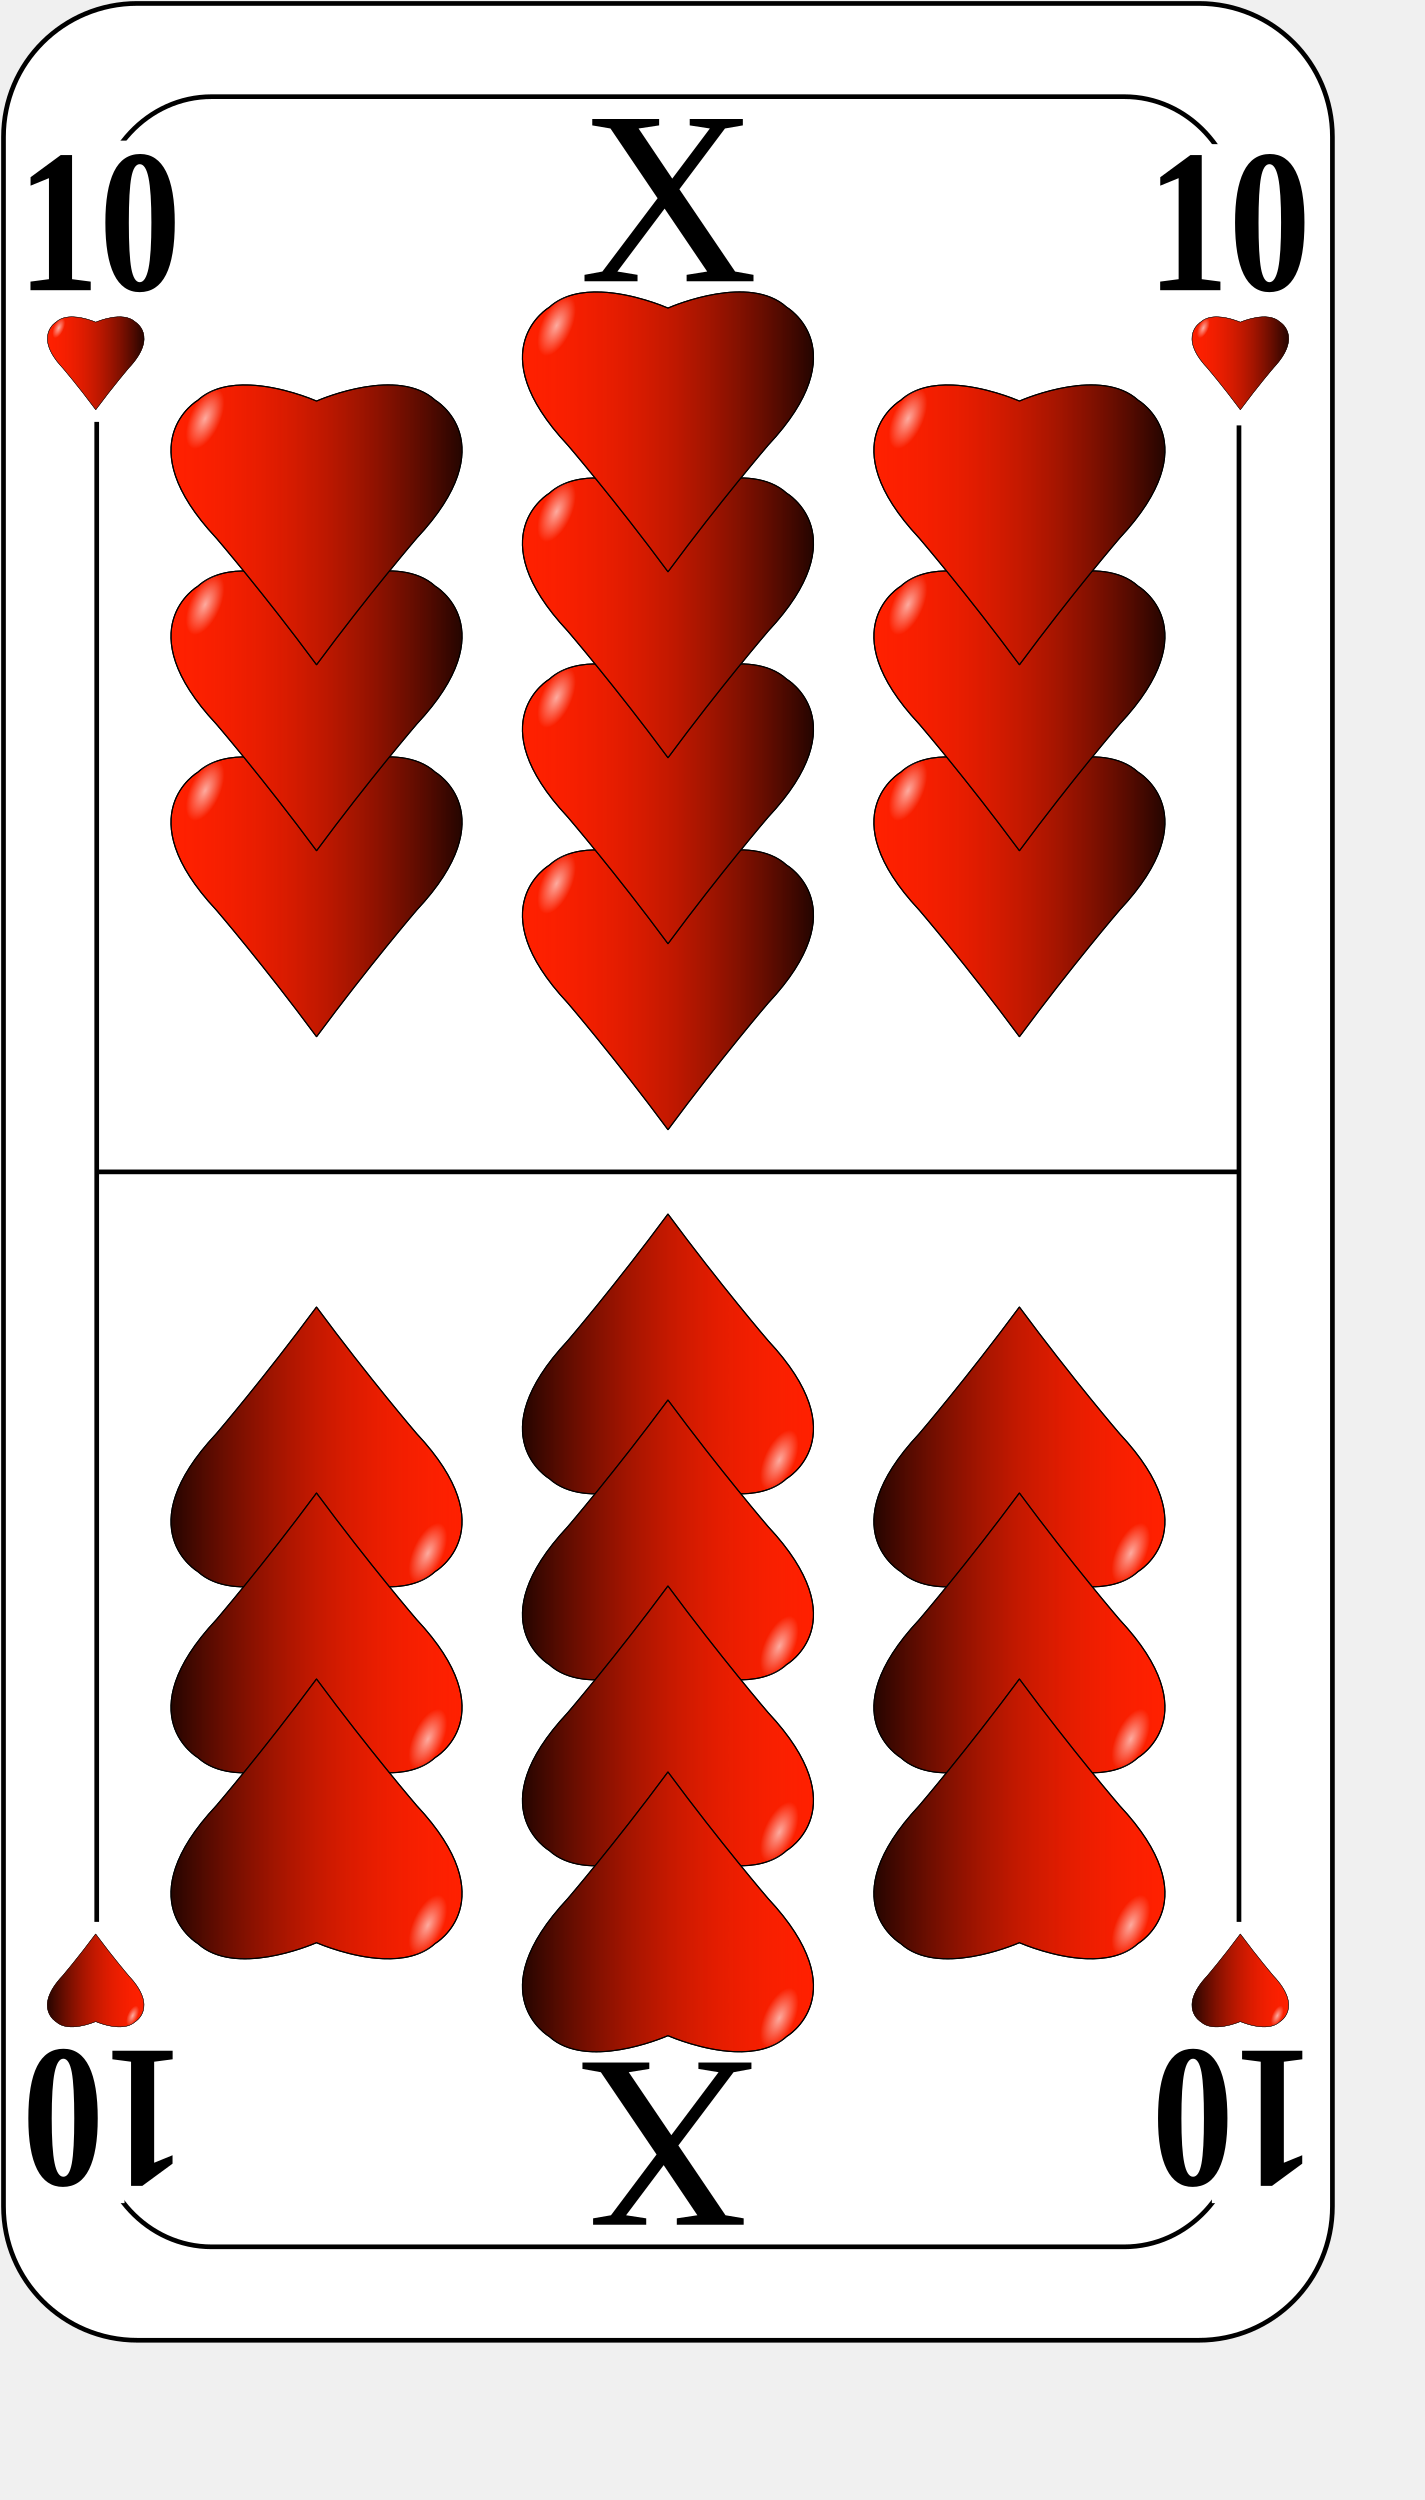
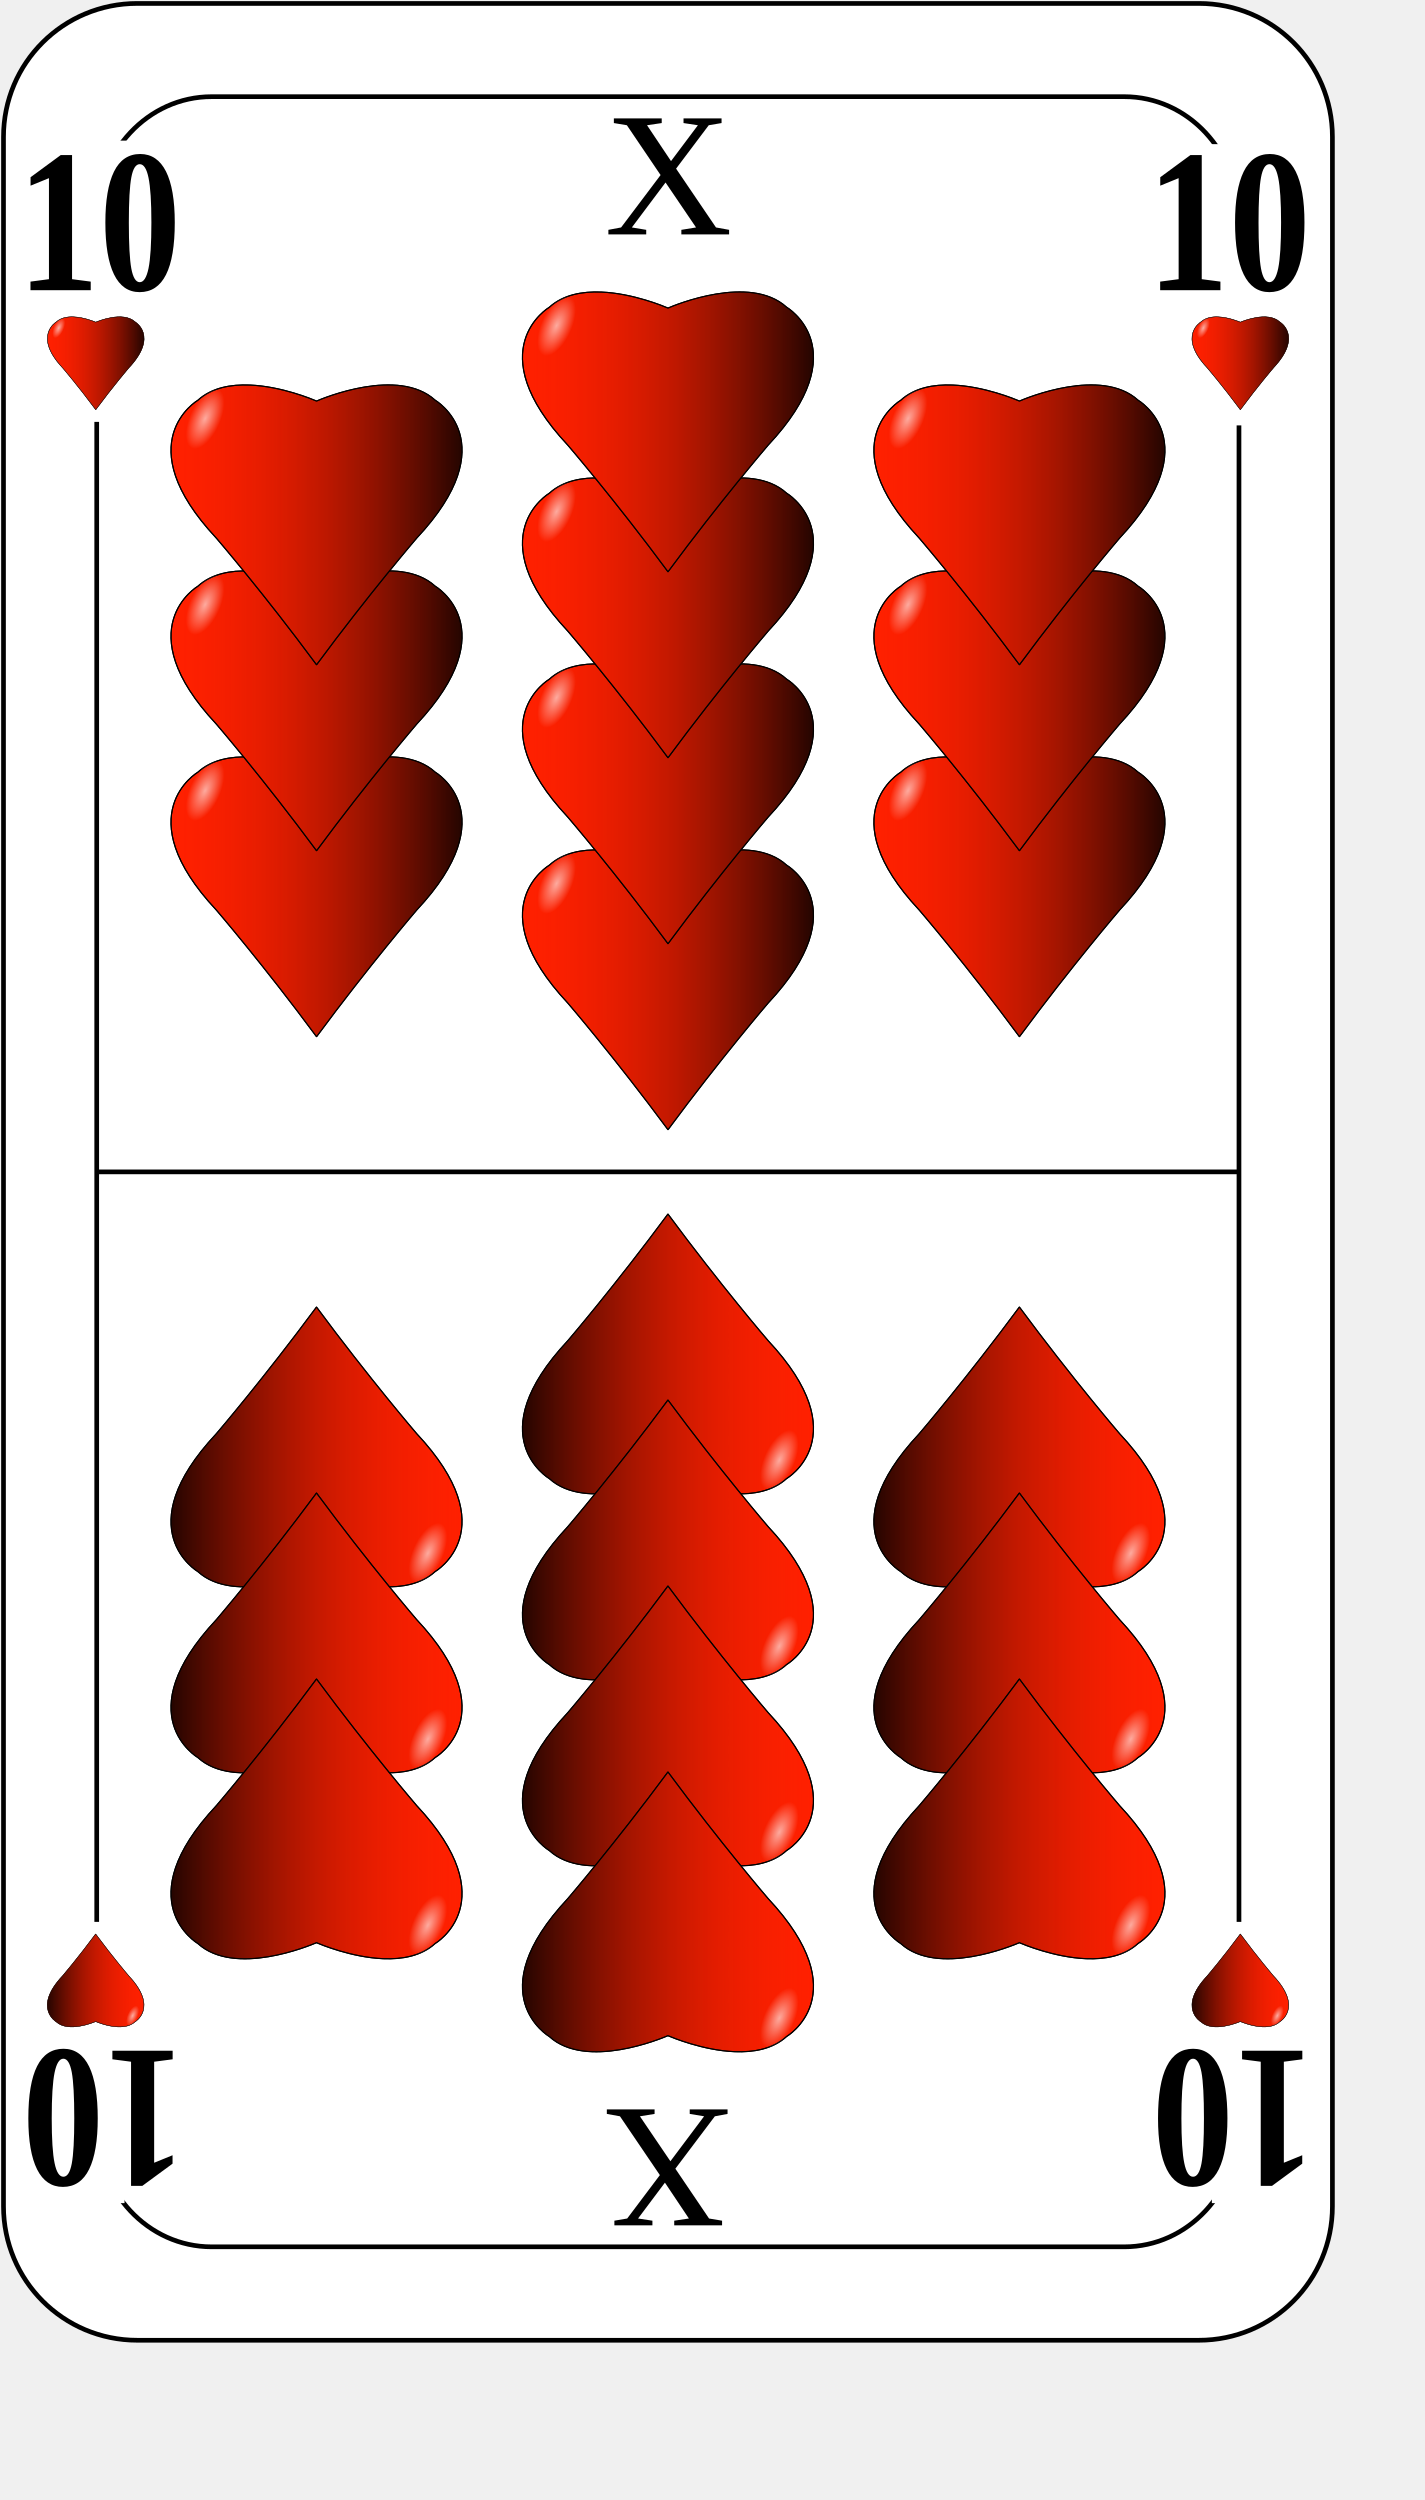
<svg xmlns="http://www.w3.org/2000/svg" xmlns:xlink="http://www.w3.org/1999/xlink" width="5.7cm" height="10cm" id="svg2">
  <defs id="defs4">
    <radialGradient gradientTransform="matrix(0.712722,-0.135823,-0.179264,0.731676,3.997135,26.61576)" gradientUnits="userSpaceOnUse" r="7.799" fy="3.735" fx="28.9" cy="3.735" cx="28.9" id="radialGradient16370" xlink:href="#linearGradient16364" />
    <linearGradient id="linearGradient16364">
      <stop id="stop16366" offset="0" style="stop-color:#ffffff;stop-opacity:0.622;" />
      <stop id="stop16368" offset="1" style="stop-color:#ffffff;stop-opacity:0;" />
    </linearGradient>
    <linearGradient gradientUnits="userSpaceOnUse" y2="52.431" x2="-1.737" y1="52.431" x1="112.339" id="linearGradient5277" xlink:href="#linearGradient5271" />
    <linearGradient id="linearGradient5271">
      <stop id="stop5273" offset="0" style="stop-color:#000000;stop-opacity:1;" />
      <stop id="stop5275" offset="1" style="stop-color:#ff2000;stop-opacity:0;" />
    </linearGradient>
  </defs>
  <g id="layer1">
    <rect style="opacity:1;fill:#ffffff;fill-opacity:1;fill-rule:evenodd;stroke:#000000;stroke-width:0.709;stroke-linecap:butt;stroke-linejoin:round;stroke-miterlimit:4;stroke-dasharray:none;stroke-dashoffset:0;stroke-opacity:1" id="rect1600" width="180.92" height="332.977" x="11.263" y="11.498" />
    <path style="fill:none;fill-opacity:0.75;fill-rule:evenodd;stroke:#000000;stroke-width:0.709;stroke-linecap:butt;stroke-linejoin:miter;stroke-miterlimit:4;stroke-dasharray:none;stroke-opacity:1" d="M 14.676,177.165 L 187.292,177.165" id="path13403" />
    <path style="fill:#ffffff;fill-opacity:1;stroke:#000000;stroke-width:0.709;stroke-miterlimit:4;stroke-dasharray:none;stroke-opacity:1" d="M 20.747,0.521 C 9.556,0.521 0.529,9.515 0.529,20.708 L 0.529,333.552 C 0.529,344.745 9.556,353.802 20.747,353.802 L 181.247,353.802 C 192.438,353.802 201.435,344.745 201.435,333.552 L 201.435,20.708 C 201.435,9.515 192.438,0.521 181.247,0.521 L 20.747,0.521 z M 31.997,14.615 L 169.966,14.615 C 179.585,14.615 187.31,22.909 187.31,33.208 L 187.31,321.083 C 187.31,331.383 179.585,339.677 169.966,339.677 L 31.997,339.677 C 22.378,339.677 14.622,331.383 14.622,321.083 L 14.622,33.208 C 14.622,22.909 22.378,14.615 31.997,14.615 z " id="path2586" />
    <rect style="opacity:1;fill:#ffffff;fill-opacity:1;fill-rule:evenodd;stroke:none;stroke-width:0.354;stroke-linecap:butt;stroke-linejoin:round;stroke-miterlimit:4;stroke-dasharray:none;stroke-dashoffset:0;stroke-opacity:1" id="rect10676" width="7.384" height="42.52" x="11.792" y="21.26" />
    <text xml:space="preserve" style="font-size:27.669px;font-style:normal;font-variant:normal;font-weight:bold;font-stretch:normal;text-align:start;line-height:125%;writing-mode:lr-tb;text-anchor:start;fill:#000000;fill-opacity:1;stroke:none;stroke-width:1px;stroke-linecap:butt;stroke-linejoin:miter;stroke-opacity:1;font-family:Times New Roman" x="2.932" y="39.223" id="text4099" transform="scale(0.89411,1.118431)">
      <tspan id="tspan4101" x="2.932" y="39.223">10</tspan>
    </text>
    <use x="0" y="0" xlink:href="#rect10676" id="use4103" transform="translate(170.7122,0.531494)" width="201.968" height="354.331" />
    <use x="0" y="0" xlink:href="#text4099" id="use4105" transform="translate(170.7875,7.296372e-6)" width="201.968" height="354.331" />
    <use x="0" y="0" xlink:href="#rect10676" id="use4107" transform="translate(-0.351984,269.2913)" width="201.968" height="354.331" />
    <use x="0" y="0" xlink:href="#rect10676" id="use4109" transform="translate(171.4162,269.2913)" width="201.968" height="354.331" />
    <use x="0" y="0" xlink:href="#text4099" id="use4111" transform="matrix(-1,-1.534146e-17,1.534146e-17,-1,201.4935,353.901)" width="201.968" height="354.331" />
    <use x="0" y="0" xlink:href="#use4111" id="use4113" transform="translate(-170.7875,2.668138e-7)" width="201.968" height="354.331" />
    <g id="g3105" transform="translate(-148.0953,15.06059)">
      <path id="path4624" d="M 29.905,3.733 C 23.303,3.462 16.627,4.647 11.824,9.007 C 11.824,9.007 -13.084,23.623 18.243,57.074 C 18.243,57.074 34.836,76.408 53.11,101.134 C 53.121,101.113 53.13,101.094 53.141,101.073 C 53.151,101.094 53.16,101.113 53.171,101.134 C 71.445,76.408 88.008,57.074 88.008,57.074 C 119.335,23.623 94.457,9.007 94.457,9.007 C 81.648,-2.62 55.456,8.311 53.141,9.308 C 51.694,8.685 40.91,4.185 29.905,3.733 z " style="fill:#ff2000;fill-opacity:1;fill-rule:evenodd;stroke:#000000;stroke-width:0.393;stroke-linecap:butt;stroke-linejoin:round;stroke-miterlimit:4;stroke-dasharray:none;stroke-dashoffset:0;stroke-opacity:1" />
      <path id="path4543" d="M 29.889,3.751 C 23.287,3.48 16.611,4.664 11.807,9.025 C 11.807,9.025 -13.1,23.641 18.226,57.092 C 18.226,57.092 34.82,76.425 53.094,101.151 C 53.104,101.131 53.114,101.112 53.124,101.091 C 53.135,101.112 53.144,101.131 53.154,101.151 C 71.429,76.425 87.992,57.092 87.992,57.092 C 119.318,23.641 94.441,9.025 94.441,9.025 C 81.632,-2.602 55.439,8.329 53.124,9.326 C 51.677,8.703 40.893,4.202 29.889,3.751 z " style="fill:url(#linearGradient5277);fill-opacity:1;fill-rule:evenodd;stroke:#000000;stroke-width:0.393;stroke-linecap:butt;stroke-linejoin:round;stroke-miterlimit:4;stroke-dasharray:none;stroke-dashoffset:0;stroke-opacity:1" />
      <path transform="matrix(-1.228601,1.533055,-0.847466,-0.555633,65.26538,-7.122697)" d="M 31.826 24.52 A 7.799 7.799 0 1 1  16.229,24.52 A 7.799 7.799 0 1 1  31.826 24.52 z" id="path16362" style="opacity:1;fill:url(#radialGradient16370);fill-opacity:1;fill-rule:evenodd;stroke:none;stroke-width:0.279;stroke-linecap:butt;stroke-linejoin:round;stroke-miterlimit:4;stroke-dasharray:none;stroke-dashoffset:0;stroke-opacity:1" />
    </g>
    <use x="0" y="0" xlink:href="#g3105" id="use3110" transform="matrix(0.144181,0,0,0.144181,28.1663,45.18999)" width="201.968" height="354.331" />
    <use x="0" y="0" xlink:href="#use3110" id="use3112" transform="translate(173.0416,-3.438387e-7)" width="201.968" height="354.331" />
    <use x="0" y="0" xlink:href="#use3110" id="use3116" transform="matrix(-1,0,0,-1,28.93248,354.3275)" width="201.968" height="354.331" />
    <use x="0" y="0" xlink:href="#use3110" id="use3118" transform="matrix(-1,0,0,-1,201.9876,354.3275)" width="201.968" height="354.331" />
    <g id="g3158" transform="translate(0,-0.799841)">
      <g transform="translate(0.412561,0)" id="g3146">
        <g id="g3139" transform="translate(1.032794e-6,1.992439)">
          <use height="354.331" width="201.968" transform="translate(-9.491943e-15,84.34657)" id="use3128" xlink:href="#use3120" y="0" x="0" />
          <g id="g3130">
            <use x="0" y="0" xlink:href="#use3120" id="use3126" transform="translate(-9.491943e-15,56.23104)" width="201.968" height="354.331" />
            <use x="0" y="0" xlink:href="#use3120" id="use3122" transform="translate(-9.491943e-15,28.11551)" width="201.968" height="354.331" />
            <use x="0" y="0" xlink:href="#g3105" id="use3120" transform="matrix(0.433972,0,0,0.433972,141.7873,34.80184)" width="201.968" height="354.331" />
          </g>
        </g>
        <use x="0" y="0" xlink:href="#g3130" id="use3135" transform="translate(-53.13169,16.0502)" width="201.968" height="354.331" />
        <use x="0" y="0" xlink:href="#g3130" id="use3137" transform="translate(53.13169,16.0502)" width="201.968" height="354.331" />
      </g>
      <use height="354.331" width="201.968" transform="matrix(-1,2.413163e-16,-2.413163e-16,-1,201.9685,355.9304)" id="use3156" xlink:href="#g3146" y="0" x="0" />
    </g>
-     <text xml:space="preserve" style="font-size:37.461px;font-style:normal;font-variant:normal;font-weight:normal;font-stretch:normal;text-align:start;line-height:125%;writing-mode:lr-tb;text-anchor:start;fill:#000000;fill-opacity:1;stroke:none;stroke-width:1px;stroke-linecap:butt;stroke-linejoin:miter;stroke-opacity:1;font-family:Times New Roman" x="87.54" y="42.52" id="text3925">
-       <tspan id="tspan3927" x="87.54" y="42.52">X</tspan>
+     <text xml:space="preserve" style="font-size:26.758px;font-style:normal;font-variant:normal;font-weight:normal;font-stretch:normal;text-align:start;line-height:125%;writing-mode:lr-tb;text-anchor:start;fill:#000000;fill-opacity:1;stroke:none;stroke-width:1px;stroke-linecap:butt;stroke-linejoin:miter;stroke-opacity:1;font-family:Times New Roman" x="91.381" y="35.433" id="text3925">
+       <tspan id="tspan3927" x="91.381" y="35.433">X</tspan>
    </text>
    <use x="0" y="0" xlink:href="#text3925" id="use7712" transform="matrix(-1,0,0,-1,201.9685,354.3307)" width="201.968" height="354.331" />
  </g>
</svg>
